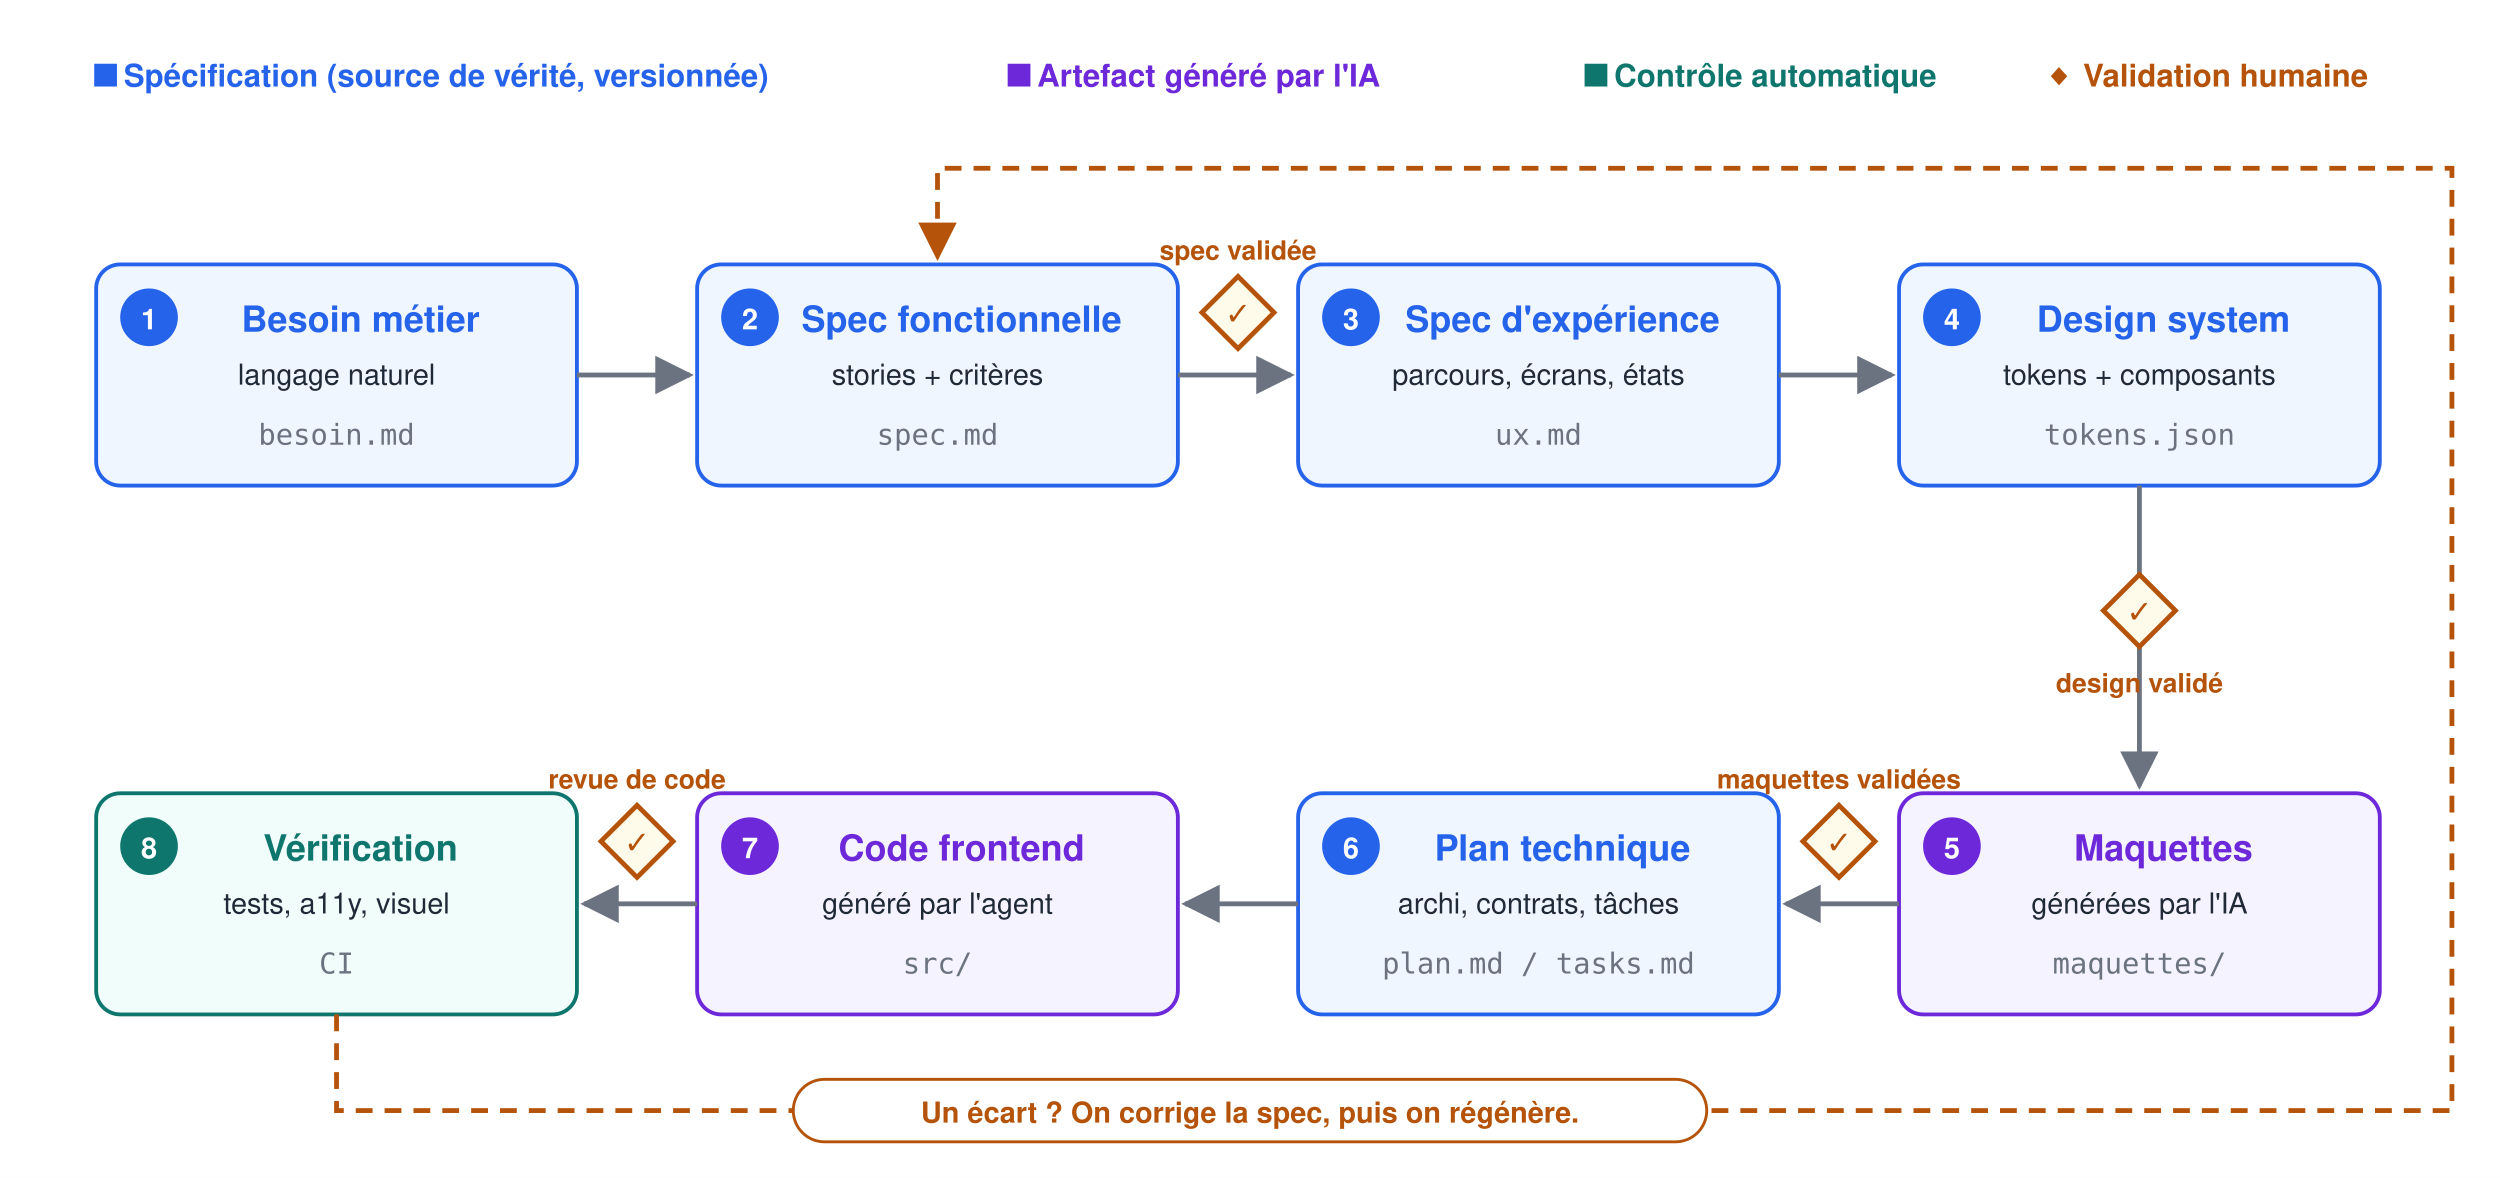
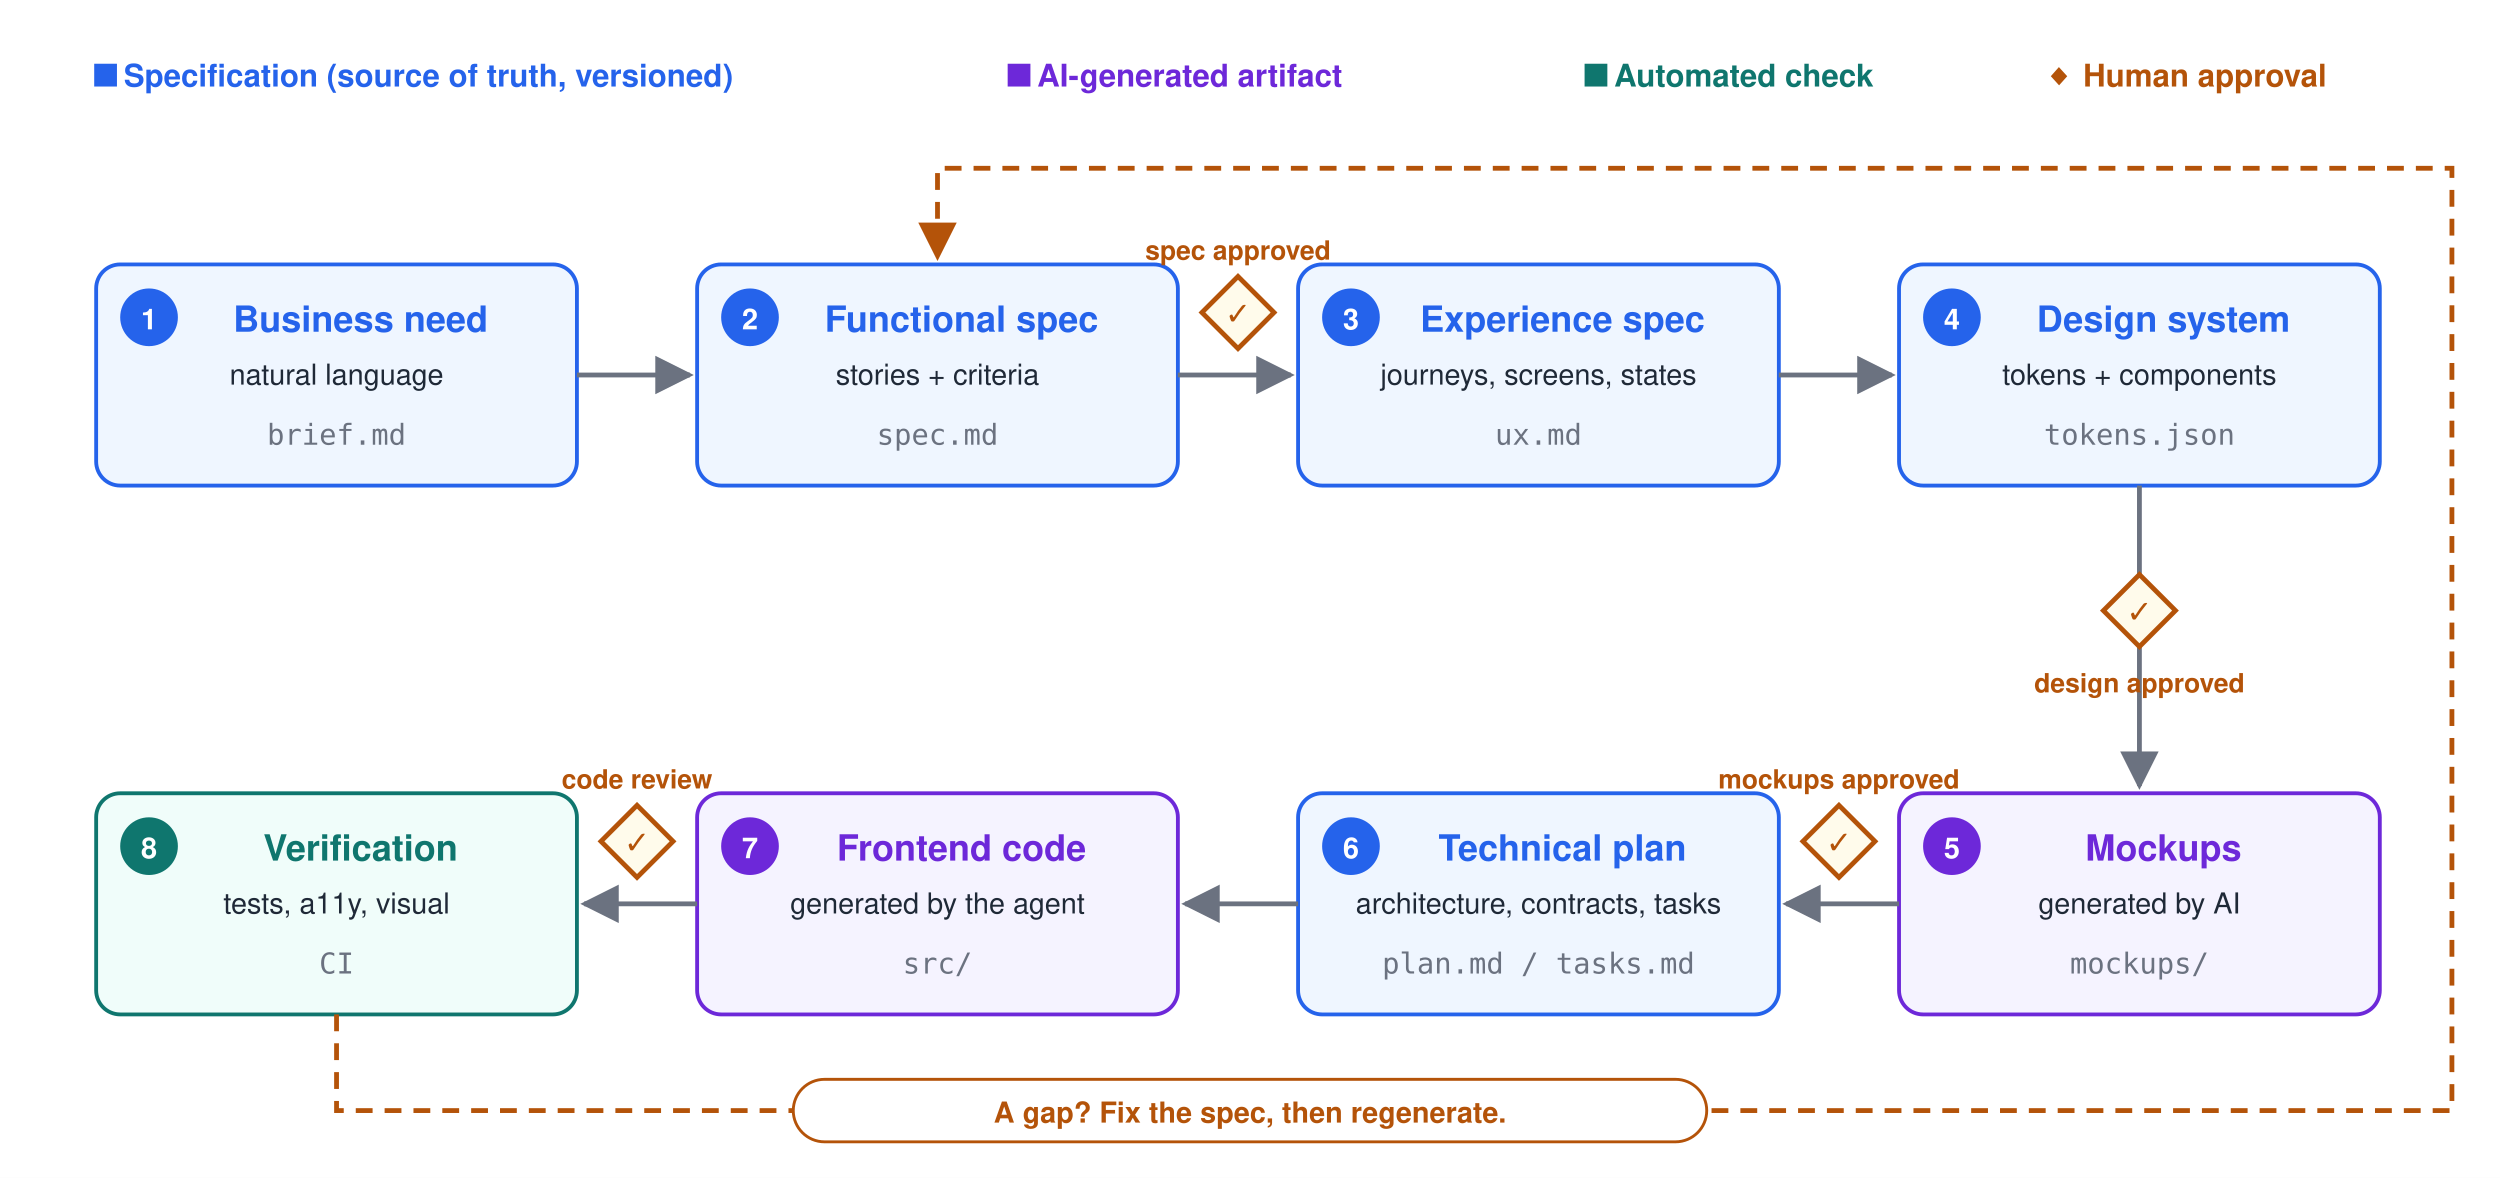
- <svg xmlns="http://www.w3.org/2000/svg" viewBox="0 0 1040 490" width="1040" height="490" role="img" aria-label="Pipeline spec-driven : du besoin métier au frontend">
+ <svg xmlns="http://www.w3.org/2000/svg" viewBox="0 0 1040 490" width="1040" height="490" role="img" aria-label="Spec-driven pipeline: from business need to frontend">
  <defs>
    <marker id="m-muted" viewBox="0 0 10 10" refX="9" refY="5" markerWidth="8" markerHeight="8" orient="auto-start-reverse">
      <path d="M0,0 L10,5 L0,10 z" fill="#6b7280" />
    </marker>
    <marker id="m-amber" viewBox="0 0 10 10" refX="9" refY="5" markerWidth="8" markerHeight="8" orient="auto-start-reverse">
      <path d="M0,0 L10,5 L0,10 z" fill="#b45309" />
    </marker>
  </defs>
  <rect width="1040" height="490" fill="#ffffff" />
-   <text x="40" y="36" font-family="Segoe UI, Helvetica, Arial, sans-serif" font-size="13" fill="#2563eb" text-anchor="start" font-weight="bold">■ Spécification (source de vérité, versionnée)</text>
-   <text x="420" y="36" font-family="Segoe UI, Helvetica, Arial, sans-serif" font-size="13" fill="#6d28d9" text-anchor="start" font-weight="bold">■ Artefact généré par l'IA</text>
-   <text x="660" y="36" font-family="Segoe UI, Helvetica, Arial, sans-serif" font-size="13" fill="#0f766e" text-anchor="start" font-weight="bold">■ Contrôle automatique</text>
-   <text x="850" y="36" font-family="Segoe UI, Helvetica, Arial, sans-serif" font-size="13" fill="#b45309" text-anchor="start" font-weight="bold">◆ Validation humaine</text>
+   <text x="40" y="36" font-family="Segoe UI, Helvetica, Arial, sans-serif" font-size="13" fill="#2563eb" text-anchor="start" font-weight="bold">■ Specification (source of truth, versioned)</text>
+   <text x="420" y="36" font-family="Segoe UI, Helvetica, Arial, sans-serif" font-size="13" fill="#6d28d9" text-anchor="start" font-weight="bold">■ AI-generated artifact</text>
+   <text x="660" y="36" font-family="Segoe UI, Helvetica, Arial, sans-serif" font-size="13" fill="#0f766e" text-anchor="start" font-weight="bold">■ Automated check</text>
+   <text x="850" y="36" font-family="Segoe UI, Helvetica, Arial, sans-serif" font-size="13" fill="#b45309" text-anchor="start" font-weight="bold">◆ Human approval</text>
  <rect x="40" y="110" width="200" height="92" rx="10" fill="#eff6ff" stroke="#2563eb" stroke-width="1.6" />
  <circle cx="62" cy="132" r="12" fill="#2563eb" />
  <text x="62" y="137" font-family="Segoe UI, Helvetica, Arial, sans-serif" font-size="12" fill="#fff" text-anchor="middle" font-weight="bold">1</text>
-   <text x="150.0" y="138" font-family="Segoe UI, Helvetica, Arial, sans-serif" font-size="15" fill="#2563eb" text-anchor="middle" font-weight="bold">Besoin métier</text>
-   <text x="140.0" y="160" font-family="Segoe UI, Helvetica, Arial, sans-serif" font-size="12" fill="#1f2937" text-anchor="middle" font-weight="normal">langage naturel</text>
-   <text x="140.0" y="185" font-family="Consolas, Menlo, monospace" font-size="12" fill="#6b7280" text-anchor="middle">besoin.md</text>
+   <text x="150.0" y="138" font-family="Segoe UI, Helvetica, Arial, sans-serif" font-size="15" fill="#2563eb" text-anchor="middle" font-weight="bold">Business need</text>
+   <text x="140.0" y="160" font-family="Segoe UI, Helvetica, Arial, sans-serif" font-size="12" fill="#1f2937" text-anchor="middle" font-weight="normal">natural language</text>
+   <text x="140.0" y="185" font-family="Consolas, Menlo, monospace" font-size="12" fill="#6b7280" text-anchor="middle">brief.md</text>
  <rect x="290" y="110" width="200" height="92" rx="10" fill="#eff6ff" stroke="#2563eb" stroke-width="1.6" />
  <circle cx="312" cy="132" r="12" fill="#2563eb" />
  <text x="312" y="137" font-family="Segoe UI, Helvetica, Arial, sans-serif" font-size="12" fill="#fff" text-anchor="middle" font-weight="bold">2</text>
-   <text x="400.0" y="138" font-family="Segoe UI, Helvetica, Arial, sans-serif" font-size="15" fill="#2563eb" text-anchor="middle" font-weight="bold">Spec fonctionnelle</text>
-   <text x="390.0" y="160" font-family="Segoe UI, Helvetica, Arial, sans-serif" font-size="12" fill="#1f2937" text-anchor="middle" font-weight="normal">stories + critères</text>
+   <text x="400.0" y="138" font-family="Segoe UI, Helvetica, Arial, sans-serif" font-size="15" fill="#2563eb" text-anchor="middle" font-weight="bold">Functional spec</text>
+   <text x="390.0" y="160" font-family="Segoe UI, Helvetica, Arial, sans-serif" font-size="12" fill="#1f2937" text-anchor="middle" font-weight="normal">stories + criteria</text>
  <text x="390.0" y="185" font-family="Consolas, Menlo, monospace" font-size="12" fill="#6b7280" text-anchor="middle">spec.md</text>
  <rect x="540" y="110" width="200" height="92" rx="10" fill="#eff6ff" stroke="#2563eb" stroke-width="1.6" />
  <circle cx="562" cy="132" r="12" fill="#2563eb" />
  <text x="562" y="137" font-family="Segoe UI, Helvetica, Arial, sans-serif" font-size="12" fill="#fff" text-anchor="middle" font-weight="bold">3</text>
-   <text x="650.0" y="138" font-family="Segoe UI, Helvetica, Arial, sans-serif" font-size="15" fill="#2563eb" text-anchor="middle" font-weight="bold">Spec d'expérience</text>
-   <text x="640.0" y="160" font-family="Segoe UI, Helvetica, Arial, sans-serif" font-size="12" fill="#1f2937" text-anchor="middle" font-weight="normal">parcours, écrans, états</text>
+   <text x="650.0" y="138" font-family="Segoe UI, Helvetica, Arial, sans-serif" font-size="15" fill="#2563eb" text-anchor="middle" font-weight="bold">Experience spec</text>
+   <text x="640.0" y="160" font-family="Segoe UI, Helvetica, Arial, sans-serif" font-size="12" fill="#1f2937" text-anchor="middle" font-weight="normal">journeys, screens, states</text>
  <text x="640.0" y="185" font-family="Consolas, Menlo, monospace" font-size="12" fill="#6b7280" text-anchor="middle">ux.md</text>
  <rect x="790" y="110" width="200" height="92" rx="10" fill="#eff6ff" stroke="#2563eb" stroke-width="1.6" />
  <circle cx="812" cy="132" r="12" fill="#2563eb" />
  <text x="812" y="137" font-family="Segoe UI, Helvetica, Arial, sans-serif" font-size="12" fill="#fff" text-anchor="middle" font-weight="bold">4</text>
  <text x="900.0" y="138" font-family="Segoe UI, Helvetica, Arial, sans-serif" font-size="15" fill="#2563eb" text-anchor="middle" font-weight="bold">Design system</text>
-   <text x="890.0" y="160" font-family="Segoe UI, Helvetica, Arial, sans-serif" font-size="12" fill="#1f2937" text-anchor="middle" font-weight="normal">tokens + composants</text>
+   <text x="890.0" y="160" font-family="Segoe UI, Helvetica, Arial, sans-serif" font-size="12" fill="#1f2937" text-anchor="middle" font-weight="normal">tokens + components</text>
  <text x="890.0" y="185" font-family="Consolas, Menlo, monospace" font-size="12" fill="#6b7280" text-anchor="middle">tokens.json</text>
  <rect x="790" y="330" width="200" height="92" rx="10" fill="#f5f3ff" stroke="#6d28d9" stroke-width="1.6" />
  <circle cx="812" cy="352" r="12" fill="#6d28d9" />
  <text x="812" y="357" font-family="Segoe UI, Helvetica, Arial, sans-serif" font-size="12" fill="#fff" text-anchor="middle" font-weight="bold">5</text>
-   <text x="900.0" y="358" font-family="Segoe UI, Helvetica, Arial, sans-serif" font-size="15" fill="#6d28d9" text-anchor="middle" font-weight="bold">Maquettes</text>
-   <text x="890.0" y="380" font-family="Segoe UI, Helvetica, Arial, sans-serif" font-size="12" fill="#1f2937" text-anchor="middle" font-weight="normal">générées par l'IA</text>
-   <text x="890.0" y="405" font-family="Consolas, Menlo, monospace" font-size="12" fill="#6b7280" text-anchor="middle">maquettes/</text>
+   <text x="900.0" y="358" font-family="Segoe UI, Helvetica, Arial, sans-serif" font-size="15" fill="#6d28d9" text-anchor="middle" font-weight="bold">Mockups</text>
+   <text x="890.0" y="380" font-family="Segoe UI, Helvetica, Arial, sans-serif" font-size="12" fill="#1f2937" text-anchor="middle" font-weight="normal">generated by AI</text>
+   <text x="890.0" y="405" font-family="Consolas, Menlo, monospace" font-size="12" fill="#6b7280" text-anchor="middle">mockups/</text>
  <rect x="540" y="330" width="200" height="92" rx="10" fill="#eff6ff" stroke="#2563eb" stroke-width="1.6" />
  <circle cx="562" cy="352" r="12" fill="#2563eb" />
  <text x="562" y="357" font-family="Segoe UI, Helvetica, Arial, sans-serif" font-size="12" fill="#fff" text-anchor="middle" font-weight="bold">6</text>
-   <text x="650.0" y="358" font-family="Segoe UI, Helvetica, Arial, sans-serif" font-size="15" fill="#2563eb" text-anchor="middle" font-weight="bold">Plan technique</text>
-   <text x="640.0" y="380" font-family="Segoe UI, Helvetica, Arial, sans-serif" font-size="12" fill="#1f2937" text-anchor="middle" font-weight="normal">archi, contrats, tâches</text>
+   <text x="650.0" y="358" font-family="Segoe UI, Helvetica, Arial, sans-serif" font-size="15" fill="#2563eb" text-anchor="middle" font-weight="bold">Technical plan</text>
+   <text x="640.0" y="380" font-family="Segoe UI, Helvetica, Arial, sans-serif" font-size="12" fill="#1f2937" text-anchor="middle" font-weight="normal">architecture, contracts, tasks</text>
  <text x="640.0" y="405" font-family="Consolas, Menlo, monospace" font-size="12" fill="#6b7280" text-anchor="middle">plan.md / tasks.md</text>
  <rect x="290" y="330" width="200" height="92" rx="10" fill="#f5f3ff" stroke="#6d28d9" stroke-width="1.6" />
  <circle cx="312" cy="352" r="12" fill="#6d28d9" />
  <text x="312" y="357" font-family="Segoe UI, Helvetica, Arial, sans-serif" font-size="12" fill="#fff" text-anchor="middle" font-weight="bold">7</text>
-   <text x="400.0" y="358" font-family="Segoe UI, Helvetica, Arial, sans-serif" font-size="15" fill="#6d28d9" text-anchor="middle" font-weight="bold">Code frontend</text>
-   <text x="390.0" y="380" font-family="Segoe UI, Helvetica, Arial, sans-serif" font-size="12" fill="#1f2937" text-anchor="middle" font-weight="normal">généré par l'agent</text>
+   <text x="400.0" y="358" font-family="Segoe UI, Helvetica, Arial, sans-serif" font-size="15" fill="#6d28d9" text-anchor="middle" font-weight="bold">Frontend code</text>
+   <text x="390.0" y="380" font-family="Segoe UI, Helvetica, Arial, sans-serif" font-size="12" fill="#1f2937" text-anchor="middle" font-weight="normal">generated by the agent</text>
  <text x="390.0" y="405" font-family="Consolas, Menlo, monospace" font-size="12" fill="#6b7280" text-anchor="middle">src/</text>
  <rect x="40" y="330" width="200" height="92" rx="10" fill="#f0fdfa" stroke="#0f766e" stroke-width="1.6" />
  <circle cx="62" cy="352" r="12" fill="#0f766e" />
  <text x="62" y="357" font-family="Segoe UI, Helvetica, Arial, sans-serif" font-size="12" fill="#fff" text-anchor="middle" font-weight="bold">8</text>
-   <text x="150.0" y="358" font-family="Segoe UI, Helvetica, Arial, sans-serif" font-size="15" fill="#0f766e" text-anchor="middle" font-weight="bold">Vérification</text>
-   <text x="140.0" y="380" font-family="Segoe UI, Helvetica, Arial, sans-serif" font-size="12" fill="#1f2937" text-anchor="middle" font-weight="normal">tests, a11y, visuel</text>
+   <text x="150.0" y="358" font-family="Segoe UI, Helvetica, Arial, sans-serif" font-size="15" fill="#0f766e" text-anchor="middle" font-weight="bold">Verification</text>
+   <text x="140.0" y="380" font-family="Segoe UI, Helvetica, Arial, sans-serif" font-size="12" fill="#1f2937" text-anchor="middle" font-weight="normal">tests, a11y, visual</text>
  <text x="140.0" y="405" font-family="Consolas, Menlo, monospace" font-size="12" fill="#6b7280" text-anchor="middle">CI</text>
  <path d="M240 156.0 L287 156.0" fill="none" stroke="#6b7280" stroke-width="2" marker-end="url(#m-muted)" />
  <path d="M490 156.0 L537 156.0" fill="none" stroke="#6b7280" stroke-width="2" marker-end="url(#m-muted)" />
  <path d="M740 156.0 L787 156.0" fill="none" stroke="#6b7280" stroke-width="2" marker-end="url(#m-muted)" />
  <path d="M890.0 202 L890.0 327" fill="none" stroke="#6b7280" stroke-width="2" marker-end="url(#m-muted)" />
  <path d="M790 376.0 L743 376.0" fill="none" stroke="#6b7280" stroke-width="2" marker-end="url(#m-muted)" />
  <path d="M540 376.0 L493 376.0" fill="none" stroke="#6b7280" stroke-width="2" marker-end="url(#m-muted)" />
  <path d="M290 376.0 L243 376.0" fill="none" stroke="#6b7280" stroke-width="2" marker-end="url(#m-muted)" />
  <path d="M515.0 115.0 L530.0 130.0 L515.0 145.0 L500.0 130.0 Z" fill="#fffbeb" stroke="#b45309" stroke-width="2" />
  <text x="515.0" y="135.0" font-family="Segoe UI, Helvetica, Arial, sans-serif" font-size="13" fill="#b45309" text-anchor="middle" font-weight="bold">✓</text>
-   <text x="515.0" y="108.0" font-family="Segoe UI, Helvetica, Arial, sans-serif" font-size="11" fill="#b45309" text-anchor="middle" font-weight="bold">spec validée</text>
+   <text x="515.0" y="108.0" font-family="Segoe UI, Helvetica, Arial, sans-serif" font-size="11" fill="#b45309" text-anchor="middle" font-weight="bold">spec approved</text>
  <path d="M890.0 239.0 L905.0 254.0 L890.0 269.0 L875.0 254.0 Z" fill="#fffbeb" stroke="#b45309" stroke-width="2" />
  <text x="890.0" y="259.0" font-family="Segoe UI, Helvetica, Arial, sans-serif" font-size="13" fill="#b45309" text-anchor="middle" font-weight="bold">✓</text>
-   <text x="890.0" y="288.0" font-family="Segoe UI, Helvetica, Arial, sans-serif" font-size="11" fill="#b45309" text-anchor="middle" font-weight="bold">design validé</text>
+   <text x="890.0" y="288.0" font-family="Segoe UI, Helvetica, Arial, sans-serif" font-size="11" fill="#b45309" text-anchor="middle" font-weight="bold">design approved</text>
  <path d="M765.0 335.0 L780.0 350.0 L765.0 365.0 L750.0 350.0 Z" fill="#fffbeb" stroke="#b45309" stroke-width="2" />
  <text x="765.0" y="355.0" font-family="Segoe UI, Helvetica, Arial, sans-serif" font-size="13" fill="#b45309" text-anchor="middle" font-weight="bold">✓</text>
-   <text x="765.0" y="328.0" font-family="Segoe UI, Helvetica, Arial, sans-serif" font-size="11" fill="#b45309" text-anchor="middle" font-weight="bold">maquettes validées</text>
+   <text x="765.0" y="328.0" font-family="Segoe UI, Helvetica, Arial, sans-serif" font-size="11" fill="#b45309" text-anchor="middle" font-weight="bold">mockups approved</text>
  <path d="M265.0 335.0 L280.0 350.0 L265.0 365.0 L250.0 350.0 Z" fill="#fffbeb" stroke="#b45309" stroke-width="2" />
  <text x="265.0" y="355.0" font-family="Segoe UI, Helvetica, Arial, sans-serif" font-size="13" fill="#b45309" text-anchor="middle" font-weight="bold">✓</text>
-   <text x="265.0" y="328.0" font-family="Segoe UI, Helvetica, Arial, sans-serif" font-size="11" fill="#b45309" text-anchor="middle" font-weight="bold">revue de code</text>
+   <text x="265.0" y="328.0" font-family="Segoe UI, Helvetica, Arial, sans-serif" font-size="11" fill="#b45309" text-anchor="middle" font-weight="bold">code review</text>
  <path d="M140.0 422 L140.0 462 L1020 462 L1020 70 L390.0 70 L390.0 107" fill="none" stroke="#b45309" stroke-width="2" stroke-dasharray="7 5" marker-end="url(#m-amber)" />
  <rect x="330" y="449" width="380" height="26" rx="13" fill="#ffffff" stroke="#b45309" stroke-width="1.2" />
-   <text x="520" y="467" font-family="Segoe UI, Helvetica, Arial, sans-serif" font-size="12" fill="#b45309" text-anchor="middle" font-weight="bold">Un écart ? On corrige la spec, puis on régénère.</text>
+   <text x="520" y="467" font-family="Segoe UI, Helvetica, Arial, sans-serif" font-size="12" fill="#b45309" text-anchor="middle" font-weight="bold">A gap? Fix the spec, then regenerate.</text>
</svg>
